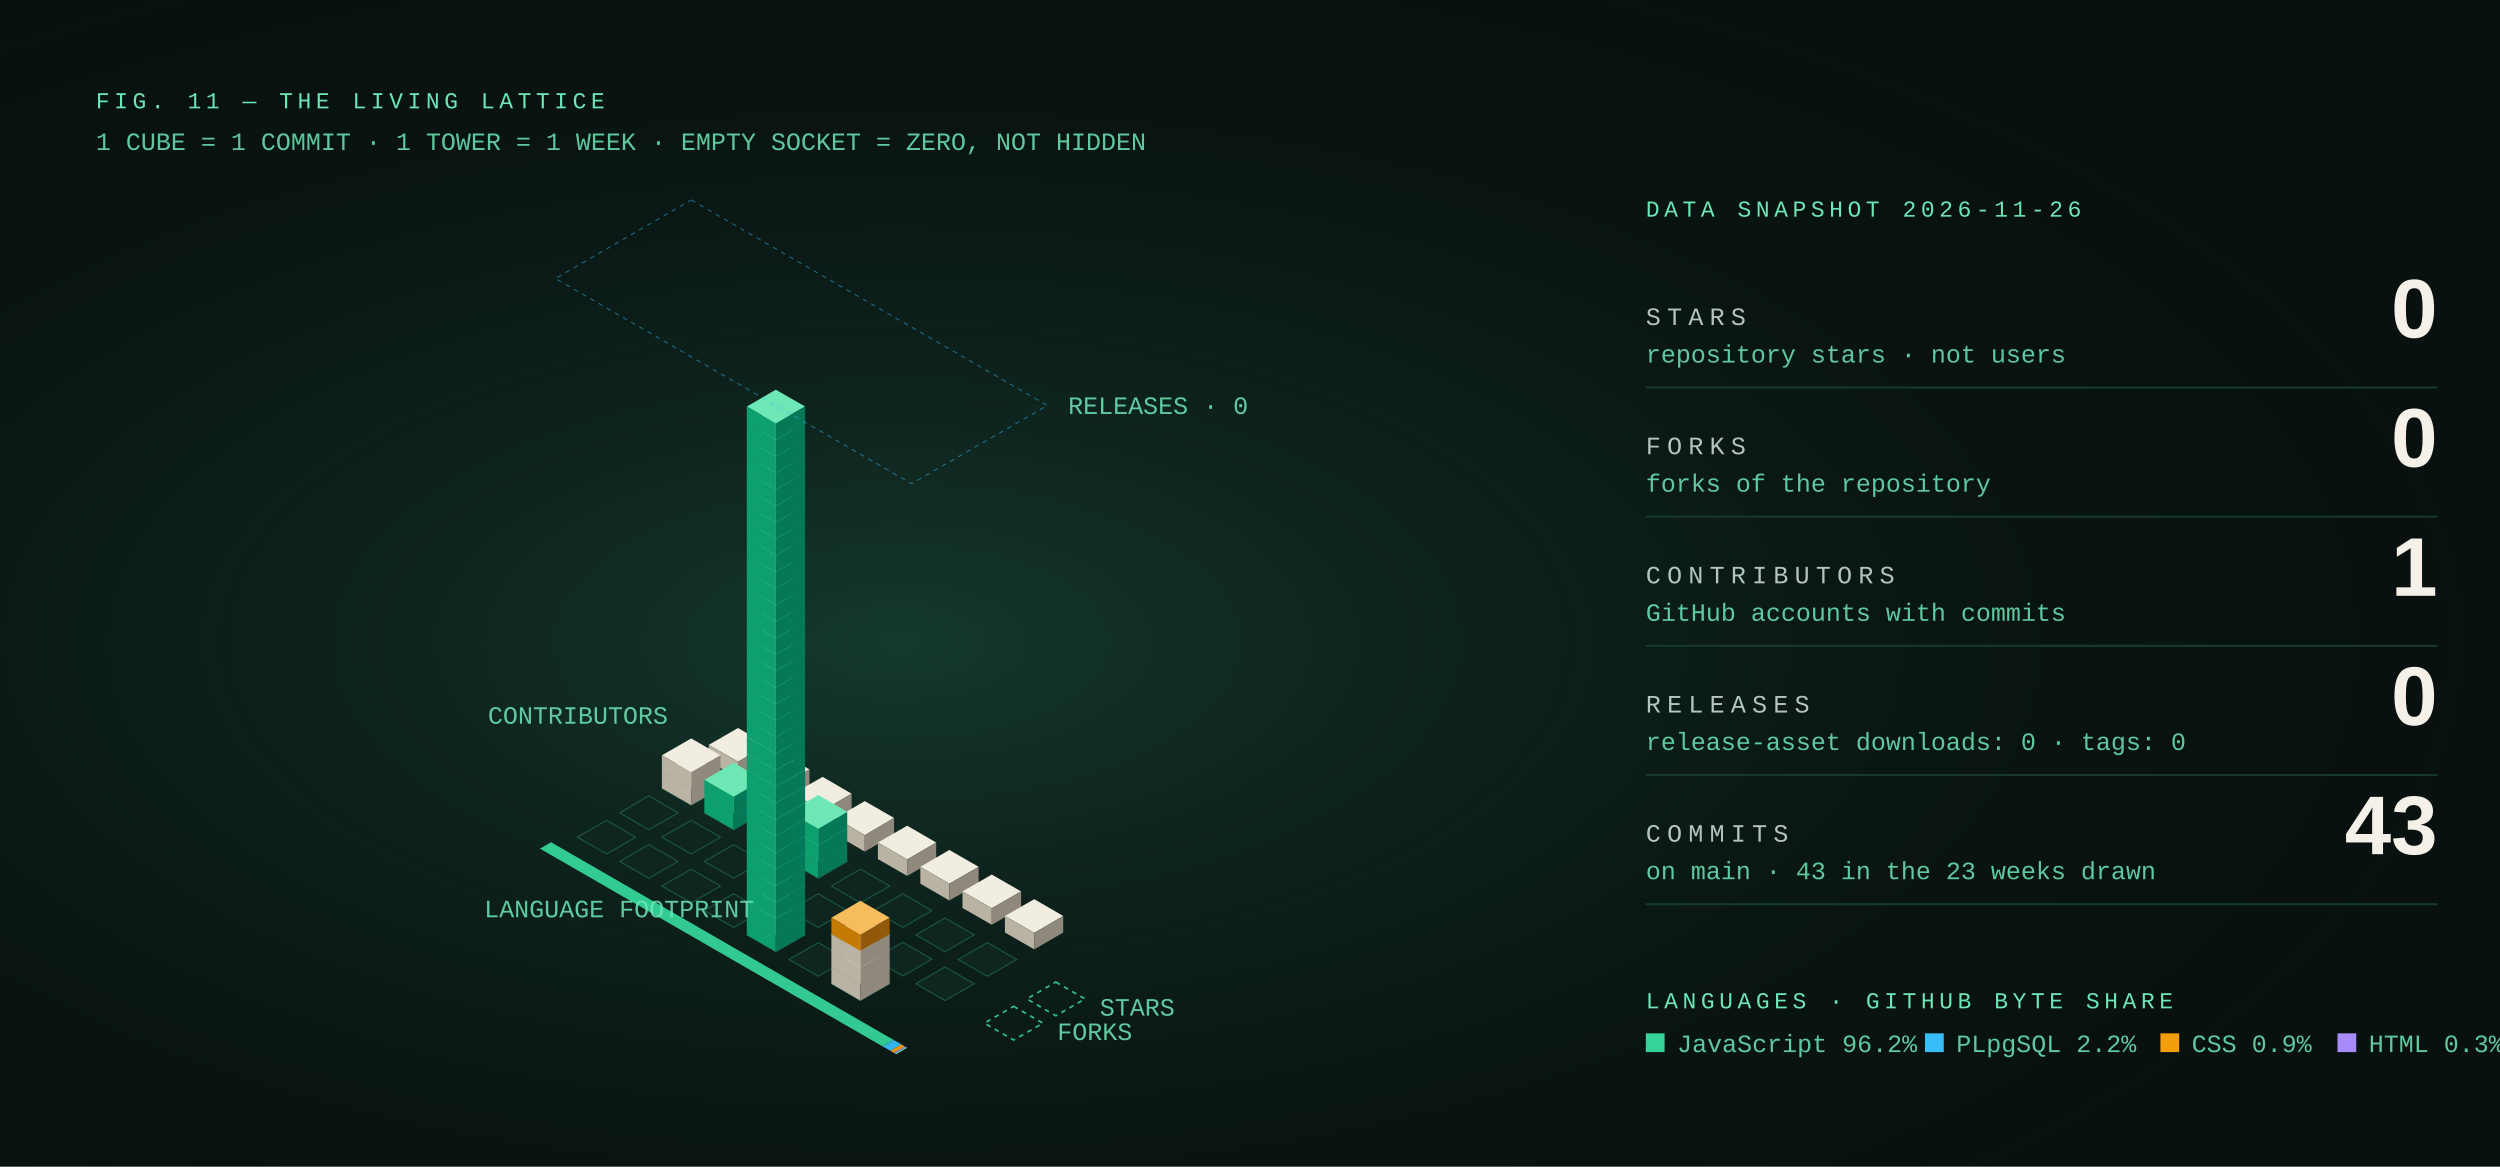
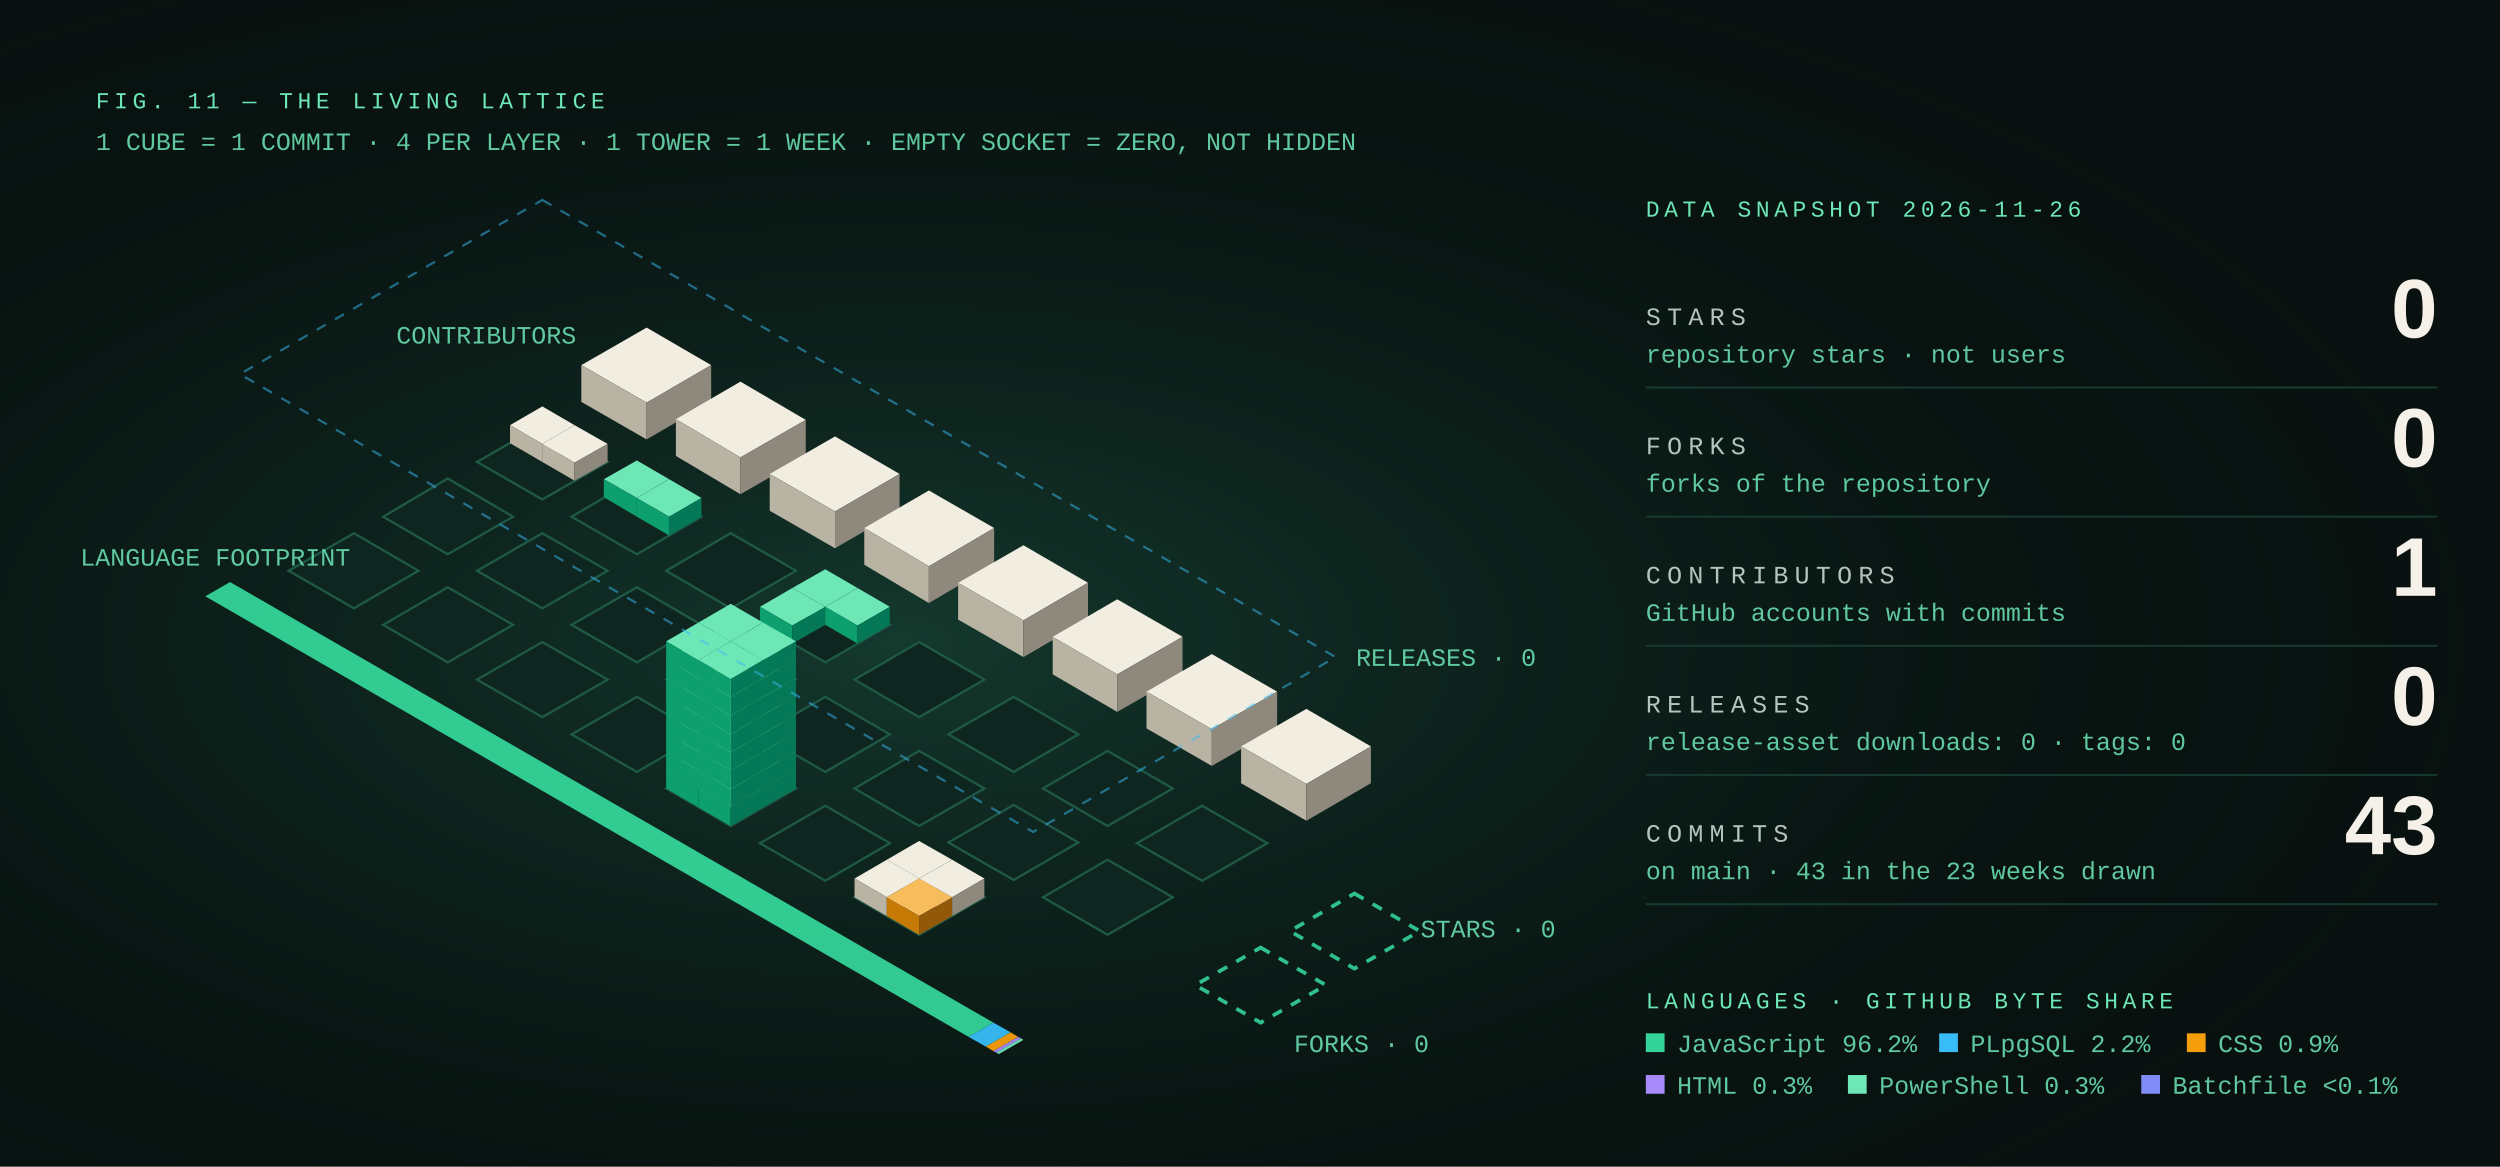
<svg xmlns="http://www.w3.org/2000/svg" viewBox="0 0 1200 560" width="1200" height="560" role="img" aria-labelledby="t d">
  <defs>
    <radialGradient id="g" cx="36%" cy="55%" r="65%">
      <stop offset="0" stop-color="#1E5A47" stop-opacity=".55" />
      <stop offset="1" stop-color="#08110F" stop-opacity="0" />
    </radialGradient>
    <style>
text{font-family:'Cascadia Mono',Consolas,'Courier New',monospace}
.k{font-size:11px;letter-spacing:2.2px;fill:#6EE7B7}
.lab{font-size:12px;letter-spacing:3px;fill:#ECFDF5;opacity:.75}
.num{font-family:Bahnschrift,'Segoe UI','Arial Narrow',Arial,sans-serif;font-size:40px;font-weight:700;fill:#F6F1E8}
.sub{font-size:12px;fill:#6EE7B7;opacity:.85}
.c,.arm{animation:rise 9s cubic-bezier(.2,.8,.2,1) infinite both}
@keyframes rise{0%{opacity:0;transform:translateY(.9px)}9%{opacity:1;transform:translateY(0)}92%{opacity:1;transform:translateY(0)}100%{opacity:1}}
@media (prefers-reduced-motion:reduce){.c,.arm{animation:none}}
</style>
  </defs>
  <rect width="1200" height="560" fill="#08110F" />
  <rect width="1200" height="560" fill="url(#g)" />
  <text x="46" y="52" class="k">FIG. 11 — THE LIVING LATTICE</text>
-   <text x="46" y="72" class="sub">1 CUBE = 1 COMMIT · 1 TOWER = 1 WEEK · EMPTY SOCKET = ZERO, NOT HIDDEN</text>
-   <g transform="translate(331.78 370.30) scale(16.174)">
+   <text x="46" y="72" class="sub">1 CUBE = 1 COMMIT · 4 PER LAYER · 1 TOWER = 1 WEEK · EMPTY SOCKET = ZERO, NOT HIDDEN</text>
+   <g transform="translate(260.30 203.72) scale(36.028)">
    <polygon points="0.00,0.00 0.87,0.50 0.00,1.00 -0.87,0.50" fill="#0F2620" stroke="#1E5A47" stroke-width=".03" />
    <polygon points="1.26,0.72 2.12,1.23 1.26,1.73 0.39,1.23" fill="#0F2620" stroke="#1E5A47" stroke-width=".03" />
    <polygon points="-1.26,0.72 -0.39,1.23 -1.26,1.73 -2.12,1.23" fill="#0F2620" stroke="#1E5A47" stroke-width=".03" />
    <polygon points="2.51,1.45 3.38,1.95 2.51,2.45 1.65,1.95" fill="#0F2620" stroke="#1E5A47" stroke-width=".03" />
    <polygon points="0.00,1.45 0.87,1.95 0.00,2.45 -0.87,1.95" fill="#0F2620" stroke="#1E5A47" stroke-width=".03" />
    <polygon points="-2.51,1.45 -1.65,1.95 -2.51,2.45 -3.38,1.95" fill="#0F2620" stroke="#1E5A47" stroke-width=".03" />
+     <polygon points="3.77,2.17 4.63,2.67 3.77,3.17 2.90,2.67" fill="#0F2620" stroke="#1E5A47" stroke-width=".03" />
+     <polygon points="1.26,2.17 2.12,2.67 1.26,3.17 0.39,2.67" fill="#0F2620" stroke="#1E5A47" stroke-width=".03" />
+     <polygon points="-1.26,2.17 -0.39,2.67 -1.26,3.17 -2.12,2.67" fill="#0F2620" stroke="#1E5A47" stroke-width=".03" />
    <g class="arm" style="animation-delay:0.15s">
      <polygon points="1.39,-1.29 2.25,-0.79 1.39,-0.29 0.52,-0.79" fill="#F2EDE1" />
      <polygon points="0.52,-0.79 1.39,-0.29 1.39,0.20 0.52,-0.30" fill="#B9B3A4" />
      <polygon points="2.25,-0.79 1.39,-0.29 1.39,0.20 2.25,-0.30" fill="#8E897C" />
    </g>
-     <polygon points="3.77,2.17 4.63,2.67 3.77,3.17 2.90,2.67" fill="#0F2620" stroke="#1E5A47" stroke-width=".03" />
-     <polygon points="1.26,2.17 2.12,2.67 1.26,3.17 0.39,2.67" fill="#0F2620" stroke="#1E5A47" stroke-width=".03" />
-     <polygon points="-1.26,2.17 -0.39,2.67 -1.26,3.17 -2.12,2.67" fill="#0F2620" stroke="#1E5A47" stroke-width=".03" />
+     <g class="c" style="animation-delay:0.30s">
+       <polygon points="0.00,-0.24 0.43,0.01 0.00,0.26 -0.43,0.01" fill="#F2EDE1" />
+       <polygon points="-0.43,0.01 0.00,0.26 0.00,0.50 -0.43,0.25" fill="#B9B3A4" />
+       <polygon points="0.43,0.01 0.00,0.26 0.00,0.50 0.43,0.25" fill="#8E897C" />
+     </g>
+     <polygon points="5.02,2.90 5.89,3.40 5.02,3.90 4.16,3.40" fill="#0F2620" stroke="#1E5A47" stroke-width=".03" />
+     <polygon points="2.51,2.90 3.38,3.40 2.51,3.90 1.65,3.40" fill="#0F2620" stroke="#1E5A47" stroke-width=".03" />
+     <polygon points="0.00,2.90 0.87,3.40 0.00,3.90 -0.87,3.40" fill="#0F2620" stroke="#1E5A47" stroke-width=".03" />
    <g class="arm" style="animation-delay:0.19s">
      <polygon points="2.64,-0.57 3.51,-0.06 2.64,0.44 1.78,-0.07" fill="#F2EDE1" />
      <polygon points="1.78,-0.07 2.64,0.44 2.64,0.93 1.78,0.42" fill="#B9B3A4" />
      <polygon points="3.51,-0.06 2.64,0.44 2.64,0.93 3.51,0.43" fill="#8E897C" />
    </g>
    <g class="c" style="animation-delay:0.30s">
-       <polygon points="0.00,-0.49 0.87,0.01 0.00,0.51 -0.87,0.01" fill="#F2EDE1" />
-       <polygon points="-0.87,0.01 0.00,0.51 0.00,1.00 -0.87,0.50" fill="#B9B3A4" />
-       <polygon points="0.87,0.01 0.00,0.51 0.00,1.00 0.87,0.50" fill="#8E897C" />
-     </g>
-     <g class="c" style="animation-delay:0.33s">
-       <polygon points="0.00,-0.98 0.87,-0.48 0.00,0.02 -0.87,-0.48" fill="#F2EDE1" />
-       <polygon points="-0.87,-0.48 0.00,0.02 0.00,0.51 -0.87,0.01" fill="#B9B3A4" />
-       <polygon points="0.87,-0.48 0.00,0.02 0.00,0.51 0.87,0.01" fill="#8E897C" />
-     </g>
-     <polygon points="5.02,2.90 5.89,3.40 5.02,3.90 4.16,3.40" fill="#0F2620" stroke="#1E5A47" stroke-width=".03" />
-     <polygon points="2.51,2.90 3.38,3.40 2.51,3.90 1.65,3.40" fill="#0F2620" stroke="#1E5A47" stroke-width=".03" />
-     <polygon points="0.00,2.90 0.87,3.40 0.00,3.90 -0.87,3.40" fill="#0F2620" stroke="#1E5A47" stroke-width=".03" />
+       <polygon points="0.43,0.01 0.87,0.26 0.43,0.51 0.00,0.26" fill="#F2EDE1" />
+       <polygon points="0.00,0.26 0.43,0.51 0.43,0.75 0.00,0.50" fill="#B9B3A4" />
+       <polygon points="0.87,0.26 0.43,0.51 0.43,0.75 0.87,0.50" fill="#8E897C" />
+     </g>
+     <g class="c" style="animation-delay:0.35s">
+       <polygon points="1.26,0.48 1.69,0.73 1.26,0.98 0.82,0.73" fill="#6EE7B7" />
+       <polygon points="0.82,0.73 1.26,0.98 1.26,1.23 0.82,0.97" fill="#0E9F6E" />
+       <polygon points="1.69,0.73 1.26,0.98 1.26,1.23 1.69,0.97" fill="#047857" />
+     </g>
+     <polygon points="6.28,3.63 7.14,4.13 6.28,4.63 5.41,4.13" fill="#0F2620" stroke="#1E5A47" stroke-width=".03" />
+     <polygon points="3.77,3.63 4.63,4.13 3.77,4.63 2.90,4.13" fill="#0F2620" stroke="#1E5A47" stroke-width=".03" />
+     <polygon points="1.26,3.63 2.12,4.13 1.26,4.63 0.39,4.13" fill="#0F2620" stroke="#1E5A47" stroke-width=".03" />
    <g class="arm" style="animation-delay:0.23s">
      <polygon points="3.90,0.16 4.76,0.66 3.90,1.16 3.03,0.66" fill="#F2EDE1" />
      <polygon points="3.03,0.66 3.90,1.16 3.90,1.65 3.03,1.15" fill="#B9B3A4" />
      <polygon points="4.76,0.66 3.90,1.16 3.90,1.65 4.76,1.15" fill="#8E897C" />
    </g>
    <g class="c" style="animation-delay:0.35s">
-       <polygon points="1.26,0.23 2.12,0.74 1.26,1.24 0.39,0.74" fill="#6EE7B7" />
-       <polygon points="0.39,0.74 1.26,1.24 1.26,1.73 0.39,1.23" fill="#0E9F6E" />
-       <polygon points="2.12,0.74 1.26,1.24 1.26,1.73 2.12,1.23" fill="#047857" />
-     </g>
-     <g class="c" style="animation-delay:0.38s">
-       <polygon points="1.26,-0.26 2.12,0.25 1.26,0.75 0.39,0.25" fill="#6EE7B7" />
-       <polygon points="0.39,0.25 1.26,0.75 1.26,1.24 0.39,0.74" fill="#0E9F6E" />
-       <polygon points="2.12,0.25 1.26,0.75 1.26,1.24 2.12,0.74" fill="#047857" />
-     </g>
-     <polygon points="6.28,3.63 7.14,4.13 6.28,4.63 5.41,4.13" fill="#0F2620" stroke="#1E5A47" stroke-width=".03" />
-     <polygon points="3.77,3.63 4.63,4.13 3.77,4.63 2.90,4.13" fill="#0F2620" stroke="#1E5A47" stroke-width=".03" />
-     <polygon points="1.26,3.63 2.12,4.13 1.26,4.63 0.39,4.13" fill="#0F2620" stroke="#1E5A47" stroke-width=".03" />
+       <polygon points="1.69,0.73 2.12,0.98 1.69,1.23 1.26,0.98" fill="#6EE7B7" />
+       <polygon points="1.26,0.98 1.69,1.23 1.69,1.48 1.26,1.23" fill="#0E9F6E" />
+       <polygon points="2.12,0.98 1.69,1.23 1.69,1.48 2.12,1.23" fill="#047857" />
+     </g>
+     <polygon points="7.53,4.35 8.40,4.85 7.53,5.35 6.67,4.85" fill="#0F2620" stroke="#1E5A47" stroke-width=".03" />
+     <polygon points="5.02,4.35 5.89,4.85 5.02,5.35 4.16,4.85" fill="#0F2620" stroke="#1E5A47" stroke-width=".03" />
+     <polygon points="2.51,4.35 3.38,4.85 2.51,5.35 1.65,4.85" fill="#0F2620" stroke="#1E5A47" stroke-width=".03" />
    <g class="arm" style="animation-delay:0.27s">
      <polygon points="5.15,0.88 6.02,1.38 5.15,1.89 4.29,1.38" fill="#F2EDE1" />
      <polygon points="4.29,1.38 5.15,1.89 5.15,2.38 4.29,1.87" fill="#B9B3A4" />
      <polygon points="6.02,1.38 5.15,1.89 5.15,2.38 6.02,1.87" fill="#8E897C" />
    </g>
-     <polygon points="7.53,4.35 8.40,4.85 7.53,5.35 6.67,4.85" fill="#0F2620" stroke="#1E5A47" stroke-width=".03" />
-     <polygon points="5.02,4.35 5.89,4.85 5.02,5.35 4.16,4.85" fill="#0F2620" stroke="#1E5A47" stroke-width=".03" />
-     <polygon points="2.51,4.35 3.38,4.85 2.51,5.35 1.65,4.85" fill="#0F2620" stroke="#1E5A47" stroke-width=".03" />
+     <g class="c" style="animation-delay:0.45s">
+       <polygon points="3.77,1.93 4.20,2.18 3.77,2.43 3.33,2.18" fill="#6EE7B7" />
+       <polygon points="3.33,2.18 3.77,2.43 3.77,2.67 3.33,2.42" fill="#0E9F6E" />
+       <polygon points="4.20,2.18 3.77,2.43 3.77,2.67 4.20,2.42" fill="#047857" />
+     </g>
+     <polygon points="6.28,5.07 7.14,5.57 6.28,6.07 5.41,5.57" fill="#0F2620" stroke="#1E5A47" stroke-width=".03" />
+     <polygon points="8.79,5.08 9.66,5.58 8.79,6.08 7.92,5.58" fill="#0F2620" stroke="#1E5A47" stroke-width=".03" />
+     <polygon points="3.77,5.08 4.63,5.58 3.77,6.08 2.90,5.58" fill="#0F2620" stroke="#1E5A47" stroke-width=".03" />
    <g class="arm" style="animation-delay:0.31s">
      <polygon points="6.41,1.61 7.27,2.11 6.41,2.61 5.54,2.11" fill="#F2EDE1" />
      <polygon points="5.54,2.11 6.41,2.61 6.41,3.10 5.54,2.60" fill="#B9B3A4" />
      <polygon points="7.27,2.11 6.41,2.61 6.41,3.10 7.27,2.60" fill="#8E897C" />
    </g>
    <g class="c" style="animation-delay:0.45s">
-       <polygon points="3.77,1.68 4.63,2.18 3.77,2.68 2.90,2.18" fill="#6EE7B7" />
-       <polygon points="2.90,2.18 3.77,2.68 3.77,3.17 2.90,2.67" fill="#0E9F6E" />
-       <polygon points="4.63,2.18 3.77,2.68 3.77,3.17 4.63,2.67" fill="#047857" />
-     </g>
-     <g class="c" style="animation-delay:0.48s">
-       <polygon points="3.77,1.19 4.63,1.69 3.77,2.19 2.90,1.69" fill="#6EE7B7" />
-       <polygon points="2.90,1.69 3.77,2.19 3.77,2.68 2.90,2.18" fill="#0E9F6E" />
-       <polygon points="4.63,1.69 3.77,2.19 3.77,2.68 4.63,2.18" fill="#047857" />
-     </g>
-     <g class="c" style="animation-delay:0.51s">
-       <polygon points="3.77,0.70 4.63,1.20 3.77,1.70 2.90,1.20" fill="#6EE7B7" />
-       <polygon points="2.90,1.20 3.77,1.70 3.77,2.19 2.90,1.69" fill="#0E9F6E" />
-       <polygon points="4.63,1.20 3.77,1.70 3.77,2.19 4.63,1.69" fill="#047857" />
-     </g>
-     <polygon points="6.28,5.07 7.14,5.57 6.28,6.07 5.41,5.57" fill="#0F2620" stroke="#1E5A47" stroke-width=".03" />
-     <polygon points="8.79,5.08 9.66,5.58 8.79,6.08 7.92,5.58" fill="#0F2620" stroke="#1E5A47" stroke-width=".03" />
-     <polygon points="3.77,5.08 4.63,5.58 3.77,6.08 2.90,5.58" fill="#0F2620" stroke="#1E5A47" stroke-width=".03" />
+       <polygon points="4.20,2.18 4.63,2.43 4.20,2.68 3.77,2.43" fill="#6EE7B7" />
+       <polygon points="3.77,2.43 4.20,2.68 4.20,2.92 3.77,2.67" fill="#0E9F6E" />
+       <polygon points="4.63,2.43 4.20,2.68 4.20,2.92 4.63,2.67" fill="#047857" />
+     </g>
+     <g class="c" style="animation-delay:0.45s">
+       <polygon points="3.33,2.18 3.77,2.43 3.33,2.68 2.90,2.43" fill="#6EE7B7" />
+       <polygon points="2.90,2.43 3.33,2.68 3.33,2.92 2.90,2.67" fill="#0E9F6E" />
+       <polygon points="3.77,2.43 3.33,2.68 3.33,2.92 3.77,2.67" fill="#047857" />
+     </g>
+     <polygon points="7.53,5.80 8.40,6.30 7.53,6.80 6.67,6.30" fill="#0F2620" stroke="#1E5A47" stroke-width=".03" />
+     <polygon points="5.02,5.80 5.89,6.30 5.02,6.80 4.16,6.30" fill="#0F2620" stroke="#1E5A47" stroke-width=".03" />
    <g class="arm" style="animation-delay:0.35s">
      <polygon points="7.66,2.33 8.53,2.83 7.66,3.33 6.80,2.83" fill="#F2EDE1" />
      <polygon points="6.80,2.83 7.66,3.33 7.66,3.83 6.80,3.33" fill="#B9B3A4" />
      <polygon points="8.53,2.83 7.66,3.33 7.66,3.83 8.53,3.33" fill="#8E897C" />
    </g>
-     <polygon points="7.53,5.80 8.40,6.30 7.53,6.80 6.67,6.30" fill="#0F2620" stroke="#1E5A47" stroke-width=".03" />
-     <polygon points="5.02,5.80 5.89,6.30 5.02,6.80 4.16,6.30" fill="#0F2620" stroke="#1E5A47" stroke-width=".03" />
+     <polygon points="10.82,6.25 11.69,6.75 10.82,7.25 9.96,6.75" fill="none" stroke="#34D399" stroke-opacity=".9" stroke-width=".05" stroke-dasharray=".14 .14" />
    <g class="arm" style="animation-delay:0.39s">
      <polygon points="8.92,3.06 9.79,3.56 8.92,4.06 8.05,3.56" fill="#F2EDE1" />
      <polygon points="8.05,3.56 8.92,4.06 8.92,4.55 8.05,4.05" fill="#B9B3A4" />
      <polygon points="9.79,3.56 8.92,4.06 8.92,4.55 9.79,4.05" fill="#8E897C" />
    </g>
-     <polygon points="10.82,6.25 11.69,6.75 10.82,7.25 9.96,6.75" fill="none" stroke="#34D399" stroke-opacity=".9" stroke-width=".05" stroke-dasharray=".14 .14" />
+     <polygon points="9.57,6.97 10.44,7.47 9.57,7.97 8.70,7.47" fill="none" stroke="#34D399" stroke-opacity=".9" stroke-width=".05" stroke-dasharray=".14 .14" />
+     <g class="c" style="animation-delay:1.30s">
+       <polygon points="2.51,4.10 2.94,4.35 2.51,4.60 2.08,4.35" fill="#6EE7B7" />
+       <polygon points="2.08,4.35 2.51,4.60 2.51,4.85 2.08,4.60" fill="#0E9F6E" />
+       <polygon points="2.94,4.35 2.51,4.60 2.51,4.85 2.94,4.60" fill="#047857" />
+     </g>
+     <g class="c" style="animation-delay:1.36s">
+       <polygon points="2.51,3.86 2.94,4.11 2.51,4.36 2.08,4.11" fill="#6EE7B7" />
+       <polygon points="2.08,4.11 2.51,4.36 2.51,4.60 2.08,4.35" fill="#0E9F6E" />
+       <polygon points="2.94,4.11 2.51,4.36 2.51,4.60 2.94,4.35" fill="#047857" />
+     </g>
+     <g class="c" style="animation-delay:1.42s">
+       <polygon points="2.51,3.61 2.94,3.86 2.51,4.11 2.08,3.86" fill="#6EE7B7" />
+       <polygon points="2.08,3.86 2.51,4.11 2.51,4.36 2.08,4.11" fill="#0E9F6E" />
+       <polygon points="2.94,3.86 2.51,4.11 2.51,4.36 2.94,4.11" fill="#047857" />
+     </g>
+     <g class="c" style="animation-delay:1.48s">
+       <polygon points="2.51,3.37 2.94,3.62 2.51,3.87 2.08,3.62" fill="#6EE7B7" />
+       <polygon points="2.08,3.62 2.51,3.87 2.51,4.11 2.08,3.86" fill="#0E9F6E" />
+       <polygon points="2.94,3.62 2.51,3.87 2.51,4.11 2.94,3.86" fill="#047857" />
+     </g>
+     <g class="c" style="animation-delay:1.54s">
+       <polygon points="2.51,3.12 2.94,3.37 2.51,3.62 2.08,3.37" fill="#6EE7B7" />
+       <polygon points="2.08,3.37 2.51,3.62 2.51,3.87 2.08,3.62" fill="#0E9F6E" />
+       <polygon points="2.94,3.37 2.51,3.62 2.51,3.87 2.94,3.62" fill="#047857" />
+     </g>
+     <g class="c" style="animation-delay:1.60s">
+       <polygon points="2.51,2.88 2.94,3.13 2.51,3.38 2.08,3.13" fill="#6EE7B7" />
+       <polygon points="2.08,3.13 2.51,3.38 2.51,3.62 2.08,3.37" fill="#0E9F6E" />
+       <polygon points="2.94,3.13 2.51,3.38 2.51,3.62 2.94,3.37" fill="#047857" />
+     </g>
+     <g class="c" style="animation-delay:1.66s">
+       <polygon points="2.51,2.63 2.94,2.88 2.51,3.13 2.08,2.88" fill="#6EE7B7" />
+       <polygon points="2.08,2.88 2.51,3.13 2.51,3.38 2.08,3.13" fill="#0E9F6E" />
+       <polygon points="2.94,2.88 2.51,3.13 2.51,3.38 2.94,3.13" fill="#047857" />
+     </g>
+     <g class="c" style="animation-delay:1.72s">
+       <polygon points="2.51,2.39 2.94,2.64 2.51,2.89 2.08,2.64" fill="#6EE7B7" />
+       <polygon points="2.08,2.64 2.51,2.89 2.51,3.13 2.08,2.88" fill="#0E9F6E" />
+       <polygon points="2.94,2.64 2.51,2.89 2.51,3.13 2.94,2.88" fill="#047857" />
+     </g>
    <g class="arm" style="animation-delay:0.43s">
      <polygon points="10.18,3.79 11.04,4.29 10.18,4.79 9.31,4.29" fill="#F2EDE1" />
      <polygon points="9.31,4.29 10.18,4.79 10.18,5.28 9.31,4.78" fill="#B9B3A4" />
      <polygon points="11.04,4.29 10.18,4.79 10.18,5.28 11.04,4.78" fill="#8E897C" />
    </g>
    <g class="c" style="animation-delay:1.30s">
-       <polygon points="2.51,3.86 3.38,4.36 2.51,4.86 1.65,4.36" fill="#6EE7B7" />
-       <polygon points="1.65,4.36 2.51,4.86 2.51,5.35 1.65,4.85" fill="#0E9F6E" />
-       <polygon points="3.38,4.36 2.51,4.86 2.51,5.35 3.38,4.85" fill="#047857" />
-     </g>
-     <g class="c" style="animation-delay:1.33s">
-       <polygon points="2.51,3.37 3.38,3.87 2.51,4.37 1.65,3.87" fill="#6EE7B7" />
-       <polygon points="1.65,3.87 2.51,4.37 2.51,4.86 1.65,4.36" fill="#0E9F6E" />
-       <polygon points="3.38,3.87 2.51,4.37 2.51,4.86 3.38,4.36" fill="#047857" />
+       <polygon points="2.94,4.35 3.38,4.60 2.94,4.85 2.51,4.60" fill="#6EE7B7" />
+       <polygon points="2.51,4.60 2.94,4.85 2.94,5.10 2.51,4.85" fill="#0E9F6E" />
+       <polygon points="3.38,4.60 2.94,4.85 2.94,5.10 3.38,4.85" fill="#047857" />
+     </g>
+     <g class="c" style="animation-delay:1.30s">
+       <polygon points="2.08,4.35 2.51,4.60 2.08,4.85 1.65,4.60" fill="#6EE7B7" />
+       <polygon points="1.65,4.60 2.08,4.85 2.08,5.10 1.65,4.85" fill="#0E9F6E" />
+       <polygon points="2.51,4.60 2.08,4.85 2.08,5.10 2.51,4.85" fill="#047857" />
    </g>
    <g class="c" style="animation-delay:1.36s">
-       <polygon points="2.51,2.88 3.38,3.38 2.51,3.88 1.65,3.38" fill="#6EE7B7" />
-       <polygon points="1.65,3.38 2.51,3.88 2.51,4.37 1.65,3.87" fill="#0E9F6E" />
-       <polygon points="3.38,3.38 2.51,3.88 2.51,4.37 3.38,3.87" fill="#047857" />
-     </g>
-     <g class="c" style="animation-delay:1.39s">
-       <polygon points="2.51,2.39 3.38,2.89 2.51,3.39 1.65,2.89" fill="#6EE7B7" />
-       <polygon points="1.65,2.89 2.51,3.39 2.51,3.88 1.65,3.38" fill="#0E9F6E" />
-       <polygon points="3.38,2.89 2.51,3.39 2.51,3.88 3.38,3.38" fill="#047857" />
+       <polygon points="2.94,4.11 3.38,4.36 2.94,4.61 2.51,4.36" fill="#6EE7B7" />
+       <polygon points="2.51,4.36 2.94,4.61 2.94,4.85 2.51,4.60" fill="#0E9F6E" />
+       <polygon points="3.38,4.36 2.94,4.61 2.94,4.85 3.38,4.60" fill="#047857" />
+     </g>
+     <g class="c" style="animation-delay:1.36s">
+       <polygon points="2.08,4.11 2.51,4.36 2.08,4.61 1.65,4.36" fill="#6EE7B7" />
+       <polygon points="1.65,4.36 2.08,4.61 2.08,4.85 1.65,4.60" fill="#0E9F6E" />
+       <polygon points="2.51,4.36 2.08,4.61 2.08,4.85 2.51,4.60" fill="#047857" />
    </g>
    <g class="c" style="animation-delay:1.42s">
-       <polygon points="2.51,1.90 3.38,2.40 2.51,2.90 1.65,2.40" fill="#6EE7B7" />
-       <polygon points="1.65,2.40 2.51,2.90 2.51,3.39 1.65,2.89" fill="#0E9F6E" />
-       <polygon points="3.38,2.40 2.51,2.90 2.51,3.39 3.38,2.89" fill="#047857" />
-     </g>
-     <g class="c" style="animation-delay:1.45s">
-       <polygon points="2.51,1.41 3.38,1.91 2.51,2.41 1.65,1.91" fill="#6EE7B7" />
-       <polygon points="1.65,1.91 2.51,2.41 2.51,2.90 1.65,2.40" fill="#0E9F6E" />
-       <polygon points="3.38,1.91 2.51,2.41 2.51,2.90 3.38,2.40" fill="#047857" />
+       <polygon points="2.94,3.86 3.38,4.11 2.94,4.36 2.51,4.11" fill="#6EE7B7" />
+       <polygon points="2.51,4.11 2.94,4.36 2.94,4.61 2.51,4.36" fill="#0E9F6E" />
+       <polygon points="3.38,4.11 2.94,4.36 2.94,4.61 3.38,4.36" fill="#047857" />
+     </g>
+     <g class="c" style="animation-delay:1.42s">
+       <polygon points="2.08,3.86 2.51,4.11 2.08,4.36 1.65,4.11" fill="#6EE7B7" />
+       <polygon points="1.65,4.11 2.08,4.36 2.08,4.61 1.65,4.36" fill="#0E9F6E" />
+       <polygon points="2.51,4.11 2.08,4.36 2.08,4.61 2.51,4.36" fill="#047857" />
    </g>
    <g class="c" style="animation-delay:1.48s">
-       <polygon points="2.51,0.92 3.38,1.42 2.51,1.92 1.65,1.42" fill="#6EE7B7" />
-       <polygon points="1.65,1.42 2.51,1.92 2.51,2.41 1.65,1.91" fill="#0E9F6E" />
-       <polygon points="3.38,1.42 2.51,1.92 2.51,2.41 3.38,1.91" fill="#047857" />
-     </g>
-     <g class="c" style="animation-delay:1.51s">
-       <polygon points="2.51,0.43 3.38,0.93 2.51,1.43 1.65,0.93" fill="#6EE7B7" />
-       <polygon points="1.65,0.93 2.51,1.43 2.51,1.92 1.65,1.42" fill="#0E9F6E" />
-       <polygon points="3.38,0.93 2.51,1.43 2.51,1.92 3.38,1.42" fill="#047857" />
+       <polygon points="2.94,3.62 3.38,3.87 2.94,4.12 2.51,3.87" fill="#6EE7B7" />
+       <polygon points="2.51,3.87 2.94,4.12 2.94,4.36 2.51,4.11" fill="#0E9F6E" />
+       <polygon points="3.38,3.87 2.94,4.12 2.94,4.36 3.38,4.11" fill="#047857" />
+     </g>
+     <g class="c" style="animation-delay:1.48s">
+       <polygon points="2.08,3.62 2.51,3.87 2.08,4.12 1.65,3.87" fill="#6EE7B7" />
+       <polygon points="1.65,3.87 2.08,4.12 2.08,4.36 1.65,4.11" fill="#0E9F6E" />
+       <polygon points="2.51,3.87 2.08,4.12 2.08,4.36 2.51,4.11" fill="#047857" />
    </g>
    <g class="c" style="animation-delay:1.54s">
-       <polygon points="2.51,-0.06 3.38,0.44 2.51,0.94 1.65,0.44" fill="#6EE7B7" />
-       <polygon points="1.65,0.44 2.51,0.94 2.51,1.43 1.65,0.93" fill="#0E9F6E" />
-       <polygon points="3.38,0.44 2.51,0.94 2.51,1.43 3.38,0.93" fill="#047857" />
-     </g>
-     <g class="c" style="animation-delay:1.57s">
-       <polygon points="2.51,-0.55 3.38,-0.05 2.51,0.45 1.65,-0.05" fill="#6EE7B7" />
-       <polygon points="1.65,-0.05 2.51,0.45 2.51,0.94 1.65,0.44" fill="#0E9F6E" />
-       <polygon points="3.38,-0.05 2.51,0.45 2.51,0.94 3.38,0.44" fill="#047857" />
+       <polygon points="2.94,3.37 3.38,3.62 2.94,3.87 2.51,3.62" fill="#6EE7B7" />
+       <polygon points="2.51,3.62 2.94,3.87 2.94,4.12 2.51,3.87" fill="#0E9F6E" />
+       <polygon points="3.38,3.62 2.94,3.87 2.94,4.12 3.38,3.87" fill="#047857" />
+     </g>
+     <g class="c" style="animation-delay:1.54s">
+       <polygon points="2.08,3.37 2.51,3.62 2.08,3.87 1.65,3.62" fill="#6EE7B7" />
+       <polygon points="1.65,3.62 2.08,3.87 2.08,4.12 1.65,3.87" fill="#0E9F6E" />
+       <polygon points="2.51,3.62 2.08,3.87 2.08,4.12 2.51,3.87" fill="#047857" />
    </g>
    <g class="c" style="animation-delay:1.60s">
-       <polygon points="2.51,-1.04 3.38,-0.54 2.51,-0.04 1.65,-0.54" fill="#6EE7B7" />
-       <polygon points="1.65,-0.54 2.51,-0.04 2.51,0.45 1.65,-0.05" fill="#0E9F6E" />
-       <polygon points="3.38,-0.54 2.51,-0.04 2.51,0.45 3.38,-0.05" fill="#047857" />
-     </g>
-     <g class="c" style="animation-delay:1.63s">
-       <polygon points="2.51,-1.53 3.38,-1.03 2.51,-0.53 1.65,-1.03" fill="#6EE7B7" />
-       <polygon points="1.65,-1.03 2.51,-0.53 2.51,-0.04 1.65,-0.54" fill="#0E9F6E" />
-       <polygon points="3.38,-1.03 2.51,-0.53 2.51,-0.04 3.38,-0.54" fill="#047857" />
+       <polygon points="2.94,3.13 3.38,3.38 2.94,3.63 2.51,3.38" fill="#6EE7B7" />
+       <polygon points="2.51,3.38 2.94,3.63 2.94,3.87 2.51,3.62" fill="#0E9F6E" />
+       <polygon points="3.38,3.38 2.94,3.63 2.94,3.87 3.38,3.62" fill="#047857" />
+     </g>
+     <g class="c" style="animation-delay:1.60s">
+       <polygon points="2.08,3.13 2.51,3.38 2.08,3.63 1.65,3.38" fill="#6EE7B7" />
+       <polygon points="1.65,3.38 2.08,3.63 2.08,3.87 1.65,3.62" fill="#0E9F6E" />
+       <polygon points="2.51,3.38 2.08,3.63 2.08,3.87 2.51,3.62" fill="#047857" />
    </g>
    <g class="c" style="animation-delay:1.66s">
-       <polygon points="2.51,-2.02 3.38,-1.52 2.51,-1.02 1.65,-1.52" fill="#6EE7B7" />
-       <polygon points="1.65,-1.52 2.51,-1.02 2.51,-0.53 1.65,-1.03" fill="#0E9F6E" />
-       <polygon points="3.38,-1.52 2.51,-1.02 2.51,-0.53 3.38,-1.03" fill="#047857" />
-     </g>
-     <g class="c" style="animation-delay:1.69s">
-       <polygon points="2.51,-2.51 3.38,-2.01 2.51,-1.51 1.65,-2.01" fill="#6EE7B7" />
-       <polygon points="1.65,-2.01 2.51,-1.51 2.51,-1.02 1.65,-1.52" fill="#0E9F6E" />
-       <polygon points="3.38,-2.01 2.51,-1.51 2.51,-1.02 3.38,-1.52" fill="#047857" />
+       <polygon points="2.94,2.88 3.38,3.13 2.94,3.38 2.51,3.13" fill="#6EE7B7" />
+       <polygon points="2.51,3.13 2.94,3.38 2.94,3.63 2.51,3.38" fill="#0E9F6E" />
+       <polygon points="3.38,3.13 2.94,3.38 2.94,3.63 3.38,3.38" fill="#047857" />
+     </g>
+     <g class="c" style="animation-delay:1.66s">
+       <polygon points="2.08,2.88 2.51,3.13 2.08,3.38 1.65,3.13" fill="#6EE7B7" />
+       <polygon points="1.65,3.13 2.08,3.38 2.08,3.63 1.65,3.38" fill="#0E9F6E" />
+       <polygon points="2.51,3.13 2.08,3.38 2.08,3.63 2.51,3.38" fill="#047857" />
    </g>
    <g class="c" style="animation-delay:1.72s">
-       <polygon points="2.51,-3.00 3.38,-2.50 2.51,-2.00 1.65,-2.50" fill="#6EE7B7" />
-       <polygon points="1.65,-2.50 2.51,-2.00 2.51,-1.51 1.65,-2.01" fill="#0E9F6E" />
-       <polygon points="3.38,-2.50 2.51,-2.00 2.51,-1.51 3.38,-2.01" fill="#047857" />
-     </g>
-     <g class="c" style="animation-delay:1.75s">
-       <polygon points="2.51,-3.49 3.38,-2.99 2.51,-2.49 1.65,-2.99" fill="#6EE7B7" />
-       <polygon points="1.65,-2.99 2.51,-2.49 2.51,-2.00 1.65,-2.50" fill="#0E9F6E" />
-       <polygon points="3.38,-2.99 2.51,-2.49 2.51,-2.00 3.38,-2.50" fill="#047857" />
-     </g>
-     <g class="c" style="animation-delay:1.78s">
-       <polygon points="2.51,-3.98 3.38,-3.48 2.51,-2.98 1.65,-3.48" fill="#6EE7B7" />
-       <polygon points="1.65,-3.48 2.51,-2.98 2.51,-2.49 1.65,-2.99" fill="#0E9F6E" />
-       <polygon points="3.38,-3.48 2.51,-2.98 2.51,-2.49 3.38,-2.99" fill="#047857" />
-     </g>
-     <g class="c" style="animation-delay:1.81s">
-       <polygon points="2.51,-4.47 3.38,-3.97 2.51,-3.47 1.65,-3.97" fill="#6EE7B7" />
-       <polygon points="1.65,-3.97 2.51,-3.47 2.51,-2.98 1.65,-3.48" fill="#0E9F6E" />
-       <polygon points="3.38,-3.97 2.51,-3.47 2.51,-2.98 3.38,-3.48" fill="#047857" />
-     </g>
-     <g class="c" style="animation-delay:1.84s">
-       <polygon points="2.51,-4.96 3.38,-4.46 2.51,-3.96 1.65,-4.46" fill="#6EE7B7" />
-       <polygon points="1.65,-4.46 2.51,-3.96 2.51,-3.47 1.65,-3.97" fill="#0E9F6E" />
-       <polygon points="3.38,-4.46 2.51,-3.96 2.51,-3.47 3.38,-3.97" fill="#047857" />
-     </g>
-     <g class="c" style="animation-delay:1.87s">
-       <polygon points="2.51,-5.45 3.38,-4.95 2.51,-4.45 1.65,-4.95" fill="#6EE7B7" />
-       <polygon points="1.65,-4.95 2.51,-4.45 2.51,-3.96 1.65,-4.46" fill="#0E9F6E" />
-       <polygon points="3.38,-4.95 2.51,-4.45 2.51,-3.96 3.38,-4.46" fill="#047857" />
-     </g>
-     <g class="c" style="animation-delay:1.90s">
-       <polygon points="2.51,-5.94 3.38,-5.44 2.51,-4.94 1.65,-5.44" fill="#6EE7B7" />
-       <polygon points="1.65,-5.44 2.51,-4.94 2.51,-4.45 1.65,-4.95" fill="#0E9F6E" />
-       <polygon points="3.38,-5.44 2.51,-4.94 2.51,-4.45 3.38,-4.95" fill="#047857" />
-     </g>
-     <g class="c" style="animation-delay:1.93s">
-       <polygon points="2.51,-6.43 3.38,-5.93 2.51,-5.43 1.65,-5.93" fill="#6EE7B7" />
-       <polygon points="1.65,-5.93 2.51,-5.43 2.51,-4.94 1.65,-5.44" fill="#0E9F6E" />
-       <polygon points="3.38,-5.93 2.51,-5.43 2.51,-4.94 3.38,-5.44" fill="#047857" />
-     </g>
-     <g class="c" style="animation-delay:1.96s">
-       <polygon points="2.51,-6.92 3.38,-6.42 2.51,-5.92 1.65,-6.42" fill="#6EE7B7" />
-       <polygon points="1.65,-6.42 2.51,-5.92 2.51,-5.43 1.65,-5.93" fill="#0E9F6E" />
-       <polygon points="3.38,-6.42 2.51,-5.92 2.51,-5.43 3.38,-5.93" fill="#047857" />
-     </g>
-     <g class="c" style="animation-delay:1.99s">
-       <polygon points="2.51,-7.41 3.38,-6.91 2.51,-6.41 1.65,-6.91" fill="#6EE7B7" />
-       <polygon points="1.65,-6.91 2.51,-6.41 2.51,-5.92 1.65,-6.42" fill="#0E9F6E" />
-       <polygon points="3.38,-6.91 2.51,-6.41 2.51,-5.92 3.38,-6.42" fill="#047857" />
-     </g>
-     <g class="c" style="animation-delay:2.02s">
-       <polygon points="2.51,-7.90 3.38,-7.40 2.51,-6.90 1.65,-7.40" fill="#6EE7B7" />
-       <polygon points="1.65,-7.40 2.51,-6.90 2.51,-6.41 1.65,-6.91" fill="#0E9F6E" />
-       <polygon points="3.38,-7.40 2.51,-6.90 2.51,-6.41 3.38,-6.91" fill="#047857" />
-     </g>
-     <g class="c" style="animation-delay:2.05s">
-       <polygon points="2.51,-8.39 3.38,-7.89 2.51,-7.39 1.65,-7.89" fill="#6EE7B7" />
-       <polygon points="1.65,-7.89 2.51,-7.39 2.51,-6.90 1.65,-7.40" fill="#0E9F6E" />
-       <polygon points="3.38,-7.89 2.51,-7.39 2.51,-6.90 3.38,-7.40" fill="#047857" />
-     </g>
-     <g class="c" style="animation-delay:2.08s">
-       <polygon points="2.51,-8.88 3.38,-8.38 2.51,-7.88 1.65,-8.38" fill="#6EE7B7" />
-       <polygon points="1.65,-8.38 2.51,-7.88 2.51,-7.39 1.65,-7.89" fill="#0E9F6E" />
-       <polygon points="3.38,-8.38 2.51,-7.88 2.51,-7.39 3.38,-7.89" fill="#047857" />
-     </g>
-     <g class="c" style="animation-delay:2.11s">
-       <polygon points="2.51,-9.37 3.38,-8.87 2.51,-8.37 1.65,-8.87" fill="#6EE7B7" />
-       <polygon points="1.65,-8.87 2.51,-8.37 2.51,-7.88 1.65,-8.38" fill="#0E9F6E" />
-       <polygon points="3.38,-8.87 2.51,-8.37 2.51,-7.88 3.38,-8.38" fill="#047857" />
-     </g>
-     <g class="c" style="animation-delay:2.14s">
-       <polygon points="2.51,-9.86 3.38,-9.36 2.51,-8.86 1.65,-9.36" fill="#6EE7B7" />
-       <polygon points="1.65,-9.36 2.51,-8.86 2.51,-8.37 1.65,-8.87" fill="#0E9F6E" />
-       <polygon points="3.38,-9.36 2.51,-8.86 2.51,-8.37 3.38,-8.87" fill="#047857" />
-     </g>
-     <g class="c" style="animation-delay:2.17s">
-       <polygon points="2.51,-10.35 3.38,-9.85 2.51,-9.35 1.65,-9.85" fill="#6EE7B7" />
-       <polygon points="1.65,-9.85 2.51,-9.35 2.51,-8.86 1.65,-9.36" fill="#0E9F6E" />
-       <polygon points="3.38,-9.85 2.51,-9.35 2.51,-8.86 3.38,-9.36" fill="#047857" />
-     </g>
-     <g class="c" style="animation-delay:2.20s">
-       <polygon points="2.51,-10.84 3.38,-10.34 2.51,-9.84 1.65,-10.34" fill="#6EE7B7" />
-       <polygon points="1.65,-10.34 2.51,-9.84 2.51,-9.35 1.65,-9.85" fill="#0E9F6E" />
-       <polygon points="3.38,-10.34 2.51,-9.84 2.51,-9.35 3.38,-9.85" fill="#047857" />
-     </g>
-     <g class="c" style="animation-delay:2.23s">
-       <polygon points="2.51,-11.33 3.38,-10.83 2.51,-10.33 1.65,-10.83" fill="#6EE7B7" />
-       <polygon points="1.65,-10.83 2.51,-10.33 2.51,-9.84 1.65,-10.34" fill="#0E9F6E" />
-       <polygon points="3.38,-10.83 2.51,-10.33 2.51,-9.84 3.38,-10.34" fill="#047857" />
-     </g>
-     <polygon points="9.57,6.97 10.44,7.47 9.57,7.97 8.70,7.47" fill="none" stroke="#34D399" stroke-opacity=".9" stroke-width=".05" stroke-dasharray=".14 .14" />
+       <polygon points="2.94,2.64 3.38,2.89 2.94,3.14 2.51,2.89" fill="#6EE7B7" />
+       <polygon points="2.51,2.89 2.94,3.14 2.94,3.38 2.51,3.13" fill="#0E9F6E" />
+       <polygon points="3.38,2.89 2.94,3.14 2.94,3.38 3.38,3.13" fill="#047857" />
+     </g>
+     <g class="c" style="animation-delay:1.72s">
+       <polygon points="2.08,2.64 2.51,2.89 2.08,3.14 1.65,2.89" fill="#6EE7B7" />
+       <polygon points="1.65,2.89 2.08,3.14 2.08,3.38 1.65,3.13" fill="#0E9F6E" />
+       <polygon points="2.51,2.89 2.08,3.14 2.08,3.38 2.51,3.13" fill="#047857" />
+     </g>
+     <g class="c" style="animation-delay:1.30s">
+       <polygon points="2.51,4.60 2.94,4.85 2.51,5.10 2.08,4.85" fill="#6EE7B7" />
+       <polygon points="2.08,4.85 2.51,5.10 2.51,5.35 2.08,5.10" fill="#0E9F6E" />
+       <polygon points="2.94,4.85 2.51,5.10 2.51,5.35 2.94,5.10" fill="#047857" />
+     </g>
+     <g class="c" style="animation-delay:1.36s">
+       <polygon points="2.51,4.36 2.94,4.61 2.51,4.86 2.08,4.61" fill="#6EE7B7" />
+       <polygon points="2.08,4.61 2.51,4.86 2.51,5.10 2.08,4.85" fill="#0E9F6E" />
+       <polygon points="2.94,4.61 2.51,4.86 2.51,5.10 2.94,4.85" fill="#047857" />
+     </g>
+     <g class="c" style="animation-delay:1.42s">
+       <polygon points="2.51,4.11 2.94,4.36 2.51,4.61 2.08,4.36" fill="#6EE7B7" />
+       <polygon points="2.08,4.36 2.51,4.61 2.51,4.86 2.08,4.61" fill="#0E9F6E" />
+       <polygon points="2.94,4.36 2.51,4.61 2.51,4.86 2.94,4.61" fill="#047857" />
+     </g>
+     <g class="c" style="animation-delay:1.48s">
+       <polygon points="2.51,3.87 2.94,4.12 2.51,4.37 2.08,4.12" fill="#6EE7B7" />
+       <polygon points="2.08,4.12 2.51,4.37 2.51,4.61 2.08,4.36" fill="#0E9F6E" />
+       <polygon points="2.94,4.12 2.51,4.37 2.51,4.61 2.94,4.36" fill="#047857" />
+     </g>
+     <g class="c" style="animation-delay:1.54s">
+       <polygon points="2.51,3.62 2.94,3.87 2.51,4.13 2.08,3.87" fill="#6EE7B7" />
+       <polygon points="2.08,3.87 2.51,4.13 2.51,4.37 2.08,4.12" fill="#0E9F6E" />
+       <polygon points="2.94,3.87 2.51,4.13 2.51,4.37 2.94,4.12" fill="#047857" />
+     </g>
+     <g class="c" style="animation-delay:1.60s">
+       <polygon points="2.51,3.38 2.94,3.63 2.51,3.88 2.08,3.63" fill="#6EE7B7" />
+       <polygon points="2.08,3.63 2.51,3.88 2.51,4.13 2.08,3.87" fill="#0E9F6E" />
+       <polygon points="2.94,3.63 2.51,3.88 2.51,4.13 2.94,3.87" fill="#047857" />
+     </g>
+     <g class="c" style="animation-delay:1.66s">
+       <polygon points="2.51,3.13 2.94,3.38 2.51,3.63 2.08,3.38" fill="#6EE7B7" />
+       <polygon points="2.08,3.38 2.51,3.63 2.51,3.88 2.08,3.63" fill="#0E9F6E" />
+       <polygon points="2.94,3.38 2.51,3.63 2.51,3.88 2.94,3.63" fill="#047857" />
+     </g>
+     <g class="c" style="animation-delay:1.72s">
+       <polygon points="2.51,2.89 2.94,3.14 2.51,3.39 2.08,3.14" fill="#6EE7B7" />
+       <polygon points="2.08,3.14 2.51,3.39 2.51,3.63 2.08,3.38" fill="#0E9F6E" />
+       <polygon points="2.94,3.14 2.51,3.39 2.51,3.63 2.94,3.38" fill="#047857" />
+     </g>
    <g class="c" style="animation-delay:1.40s">
-       <polygon points="5.02,5.31 5.89,5.81 5.02,6.31 4.16,5.81" fill="#F2EDE1" />
-       <polygon points="4.16,5.81 5.02,6.31 5.02,6.80 4.16,6.30" fill="#B9B3A4" />
-       <polygon points="5.89,5.81 5.02,6.31 5.02,6.80 5.89,6.30" fill="#8E897C" />
-     </g>
-     <g class="c" style="animation-delay:1.43s">
-       <polygon points="5.02,4.82 5.89,5.32 5.02,5.82 4.16,5.32" fill="#F2EDE1" />
-       <polygon points="4.16,5.32 5.02,5.82 5.02,6.31 4.16,5.81" fill="#B9B3A4" />
-       <polygon points="5.89,5.32 5.02,5.82 5.02,6.31 5.89,5.81" fill="#8E897C" />
-     </g>
-     <g class="c" style="animation-delay:1.46s">
-       <polygon points="5.02,4.33 5.89,4.83 5.02,5.33 4.16,4.83" fill="#F2EDE1" />
-       <polygon points="4.16,4.83 5.02,5.33 5.02,5.82 4.16,5.32" fill="#B9B3A4" />
-       <polygon points="5.89,4.83 5.02,5.33 5.02,5.82 5.89,5.32" fill="#8E897C" />
-     </g>
-     <g class="c" style="animation-delay:1.49s">
-       <polygon points="5.02,3.84 5.89,4.34 5.02,4.84 4.16,4.34" fill="#F7BC5B" />
-       <polygon points="4.16,4.34 5.02,4.84 5.02,5.33 4.16,4.83" fill="#C57A06" />
-       <polygon points="5.89,4.34 5.02,4.84 5.02,5.33 5.89,4.83" fill="#92590A" />
+       <polygon points="5.02,5.55 5.46,5.80 5.02,6.05 4.59,5.80" fill="#F2EDE1" />
+       <polygon points="4.59,5.80 5.02,6.05 5.02,6.30 4.59,6.05" fill="#B9B3A4" />
+       <polygon points="5.46,5.80 5.02,6.05 5.02,6.30 5.46,6.05" fill="#8E897C" />
+     </g>
+     <g class="c" style="animation-delay:1.40s">
+       <polygon points="5.46,5.80 5.89,6.05 5.46,6.30 5.02,6.05" fill="#F2EDE1" />
+       <polygon points="5.02,6.05 5.46,6.30 5.46,6.55 5.02,6.30" fill="#B9B3A4" />
+       <polygon points="5.89,6.05 5.46,6.30 5.46,6.55 5.89,6.30" fill="#8E897C" />
+     </g>
+     <g class="c" style="animation-delay:1.40s">
+       <polygon points="4.59,5.80 5.02,6.05 4.59,6.30 4.16,6.05" fill="#F2EDE1" />
+       <polygon points="4.16,6.05 4.59,6.30 4.59,6.55 4.16,6.30" fill="#B9B3A4" />
+       <polygon points="5.02,6.05 4.59,6.30 4.59,6.55 5.02,6.30" fill="#8E897C" />
+     </g>
+     <g class="c" style="animation-delay:1.40s">
+       <polygon points="5.02,6.05 5.46,6.30 5.02,6.55 4.59,6.30" fill="#F7BC5B" />
+       <polygon points="4.59,6.30 5.02,6.55 5.02,6.80 4.59,6.55" fill="#C57A06" />
+       <polygon points="5.46,6.30 5.02,6.55 5.02,6.80 5.46,6.55" fill="#92590A" />
    </g>
    <polygon points="-4.16,2.10 6.01,7.97 5.68,8.16 -4.49,2.29" fill="#34D399" fill-opacity=".95" />
    <polygon points="6.01,7.97 6.24,8.10 5.91,8.29 5.68,8.16" fill="#38BDF8" fill-opacity=".95" />
    <polygon points="6.24,8.10 6.34,8.16 6.01,8.35 5.91,8.29" fill="#F59E0B" fill-opacity=".95" />
    <polygon points="6.34,8.16 6.38,8.18 6.05,8.37 6.01,8.35" fill="#A78BFA" fill-opacity=".95" />
    <polygon points="6.38,8.18 6.41,8.20 6.08,8.39 6.05,8.37" fill="#6EE7B7" fill-opacity=".95" />
    <polygon points="6.41,8.20 6.41,8.20 6.08,8.39 6.08,8.39" fill="#818CF8" fill-opacity=".95" />
    <polygon points="6.41,8.20 6.41,8.20 6.08,8.39 6.08,8.39" fill="#F472B6" fill-opacity=".95" />
-     <polygon points="0.00,-16.96 10.57,-10.86 6.54,-8.54 -4.03,-14.63" fill="none" fill-opacity="0" stroke="#38BDF8" stroke-opacity="0.5" stroke-width=".03" stroke-dasharray=".14 .14" />
+     <polygon points="0.00,-2.99 10.57,3.10 6.54,5.43 -4.03,-0.67" fill="none" fill-opacity="0" stroke="#38BDF8" stroke-opacity="0.5" stroke-width=".03" stroke-dasharray=".14 .14" />
  </g>
-   <text x="527.9" y="487.5" class="sub">STARS</text>
-   <text x="507.5" y="499.2" class="sub">FORKS</text>
-   <text x="234.2" y="347.4" class="sub">CONTRIBUTORS</text>
-   <text x="232.4" y="440.3" class="sub">LANGUAGE FOOTPRINT</text>
-   <text x="512.7" y="198.7" class="sub">RELEASES · 0</text>
+   <text x="681.9" y="449.9" class="sub">STARS · 0</text>
+   <text x="621.1" y="505.0" class="sub">FORKS · 0</text>
+   <text x="190.2" y="164.9" class="sub">CONTRIBUTORS</text>
+   <text x="38.5" y="271.5" class="sub">LANGUAGE FOOTPRINT</text>
+   <text x="650.9" y="319.6" class="sub">RELEASES · 0</text>
  <text x="790" y="104" class="k">DATA SNAPSHOT 2026-11-26</text>
  <text x="790" y="156" class="lab">STARS</text>
  <text x="1170" y="162" class="num" text-anchor="end">0</text>
  <text x="790" y="174" class="sub">repository stars · not users</text>
  <line x1="790" x2="1170" y1="186" y2="186" stroke="#16382E" />
  <text x="790" y="218" class="lab">FORKS</text>
  <text x="1170" y="224" class="num" text-anchor="end">0</text>
  <text x="790" y="236" class="sub">forks of the repository</text>
  <line x1="790" x2="1170" y1="248" y2="248" stroke="#16382E" />
  <text x="790" y="280" class="lab">CONTRIBUTORS</text>
  <text x="1170" y="286" class="num" text-anchor="end">1</text>
  <text x="790" y="298" class="sub">GitHub accounts with commits</text>
  <line x1="790" x2="1170" y1="310" y2="310" stroke="#16382E" />
  <text x="790" y="342" class="lab">RELEASES</text>
  <text x="1170" y="348" class="num" text-anchor="end">0</text>
  <text x="790" y="360" class="sub">release-asset downloads: 0 · tags: 0</text>
  <line x1="790" x2="1170" y1="372" y2="372" stroke="#16382E" />
  <text x="790" y="404" class="lab">COMMITS</text>
  <text x="1170" y="410" class="num" text-anchor="end">43</text>
  <text x="790" y="422" class="sub">on main · 43 in the 23 weeks drawn</text>
  <line x1="790" x2="1170" y1="434" y2="434" stroke="#16382E" />
  <text x="790" y="484" class="k">LANGUAGES · GITHUB BYTE SHARE</text>
  <rect x="790" y="496" width="9" height="9" fill="#34D399" />
  <text x="805" y="505" class="sub">JavaScript 96.2%</text>
-   <rect x="924" y="496" width="9" height="9" fill="#38BDF8" />
-   <text x="939" y="505" class="sub">PLpgSQL 2.2%</text>
-   <rect x="1037" y="496" width="9" height="9" fill="#F59E0B" />
-   <text x="1052" y="505" class="sub">CSS 0.9%</text>
-   <rect x="1122" y="496" width="9" height="9" fill="#A78BFA" />
-   <text x="1137" y="505" class="sub">HTML 0.3%</text>
+   <rect x="930.8" y="496" width="9" height="9" fill="#38BDF8" />
+   <text x="945.8" y="505" class="sub">PLpgSQL 2.2%</text>
+   <rect x="1049.7" y="496" width="9" height="9" fill="#F59E0B" />
+   <text x="1064.7" y="505" class="sub">CSS 0.9%</text>
+   <rect x="790" y="516" width="9" height="9" fill="#A78BFA" />
+   <text x="805" y="525" class="sub">HTML 0.3%</text>
+   <rect x="887" y="516" width="9" height="9" fill="#6EE7B7" />
+   <text x="902" y="525" class="sub">PowerShell 0.3%</text>
+   <rect x="1027.8" y="516" width="9" height="9" fill="#818CF8" />
+   <text x="1042.8" y="525" class="sub">Batchfile &lt;0.1%</text>
</svg>
